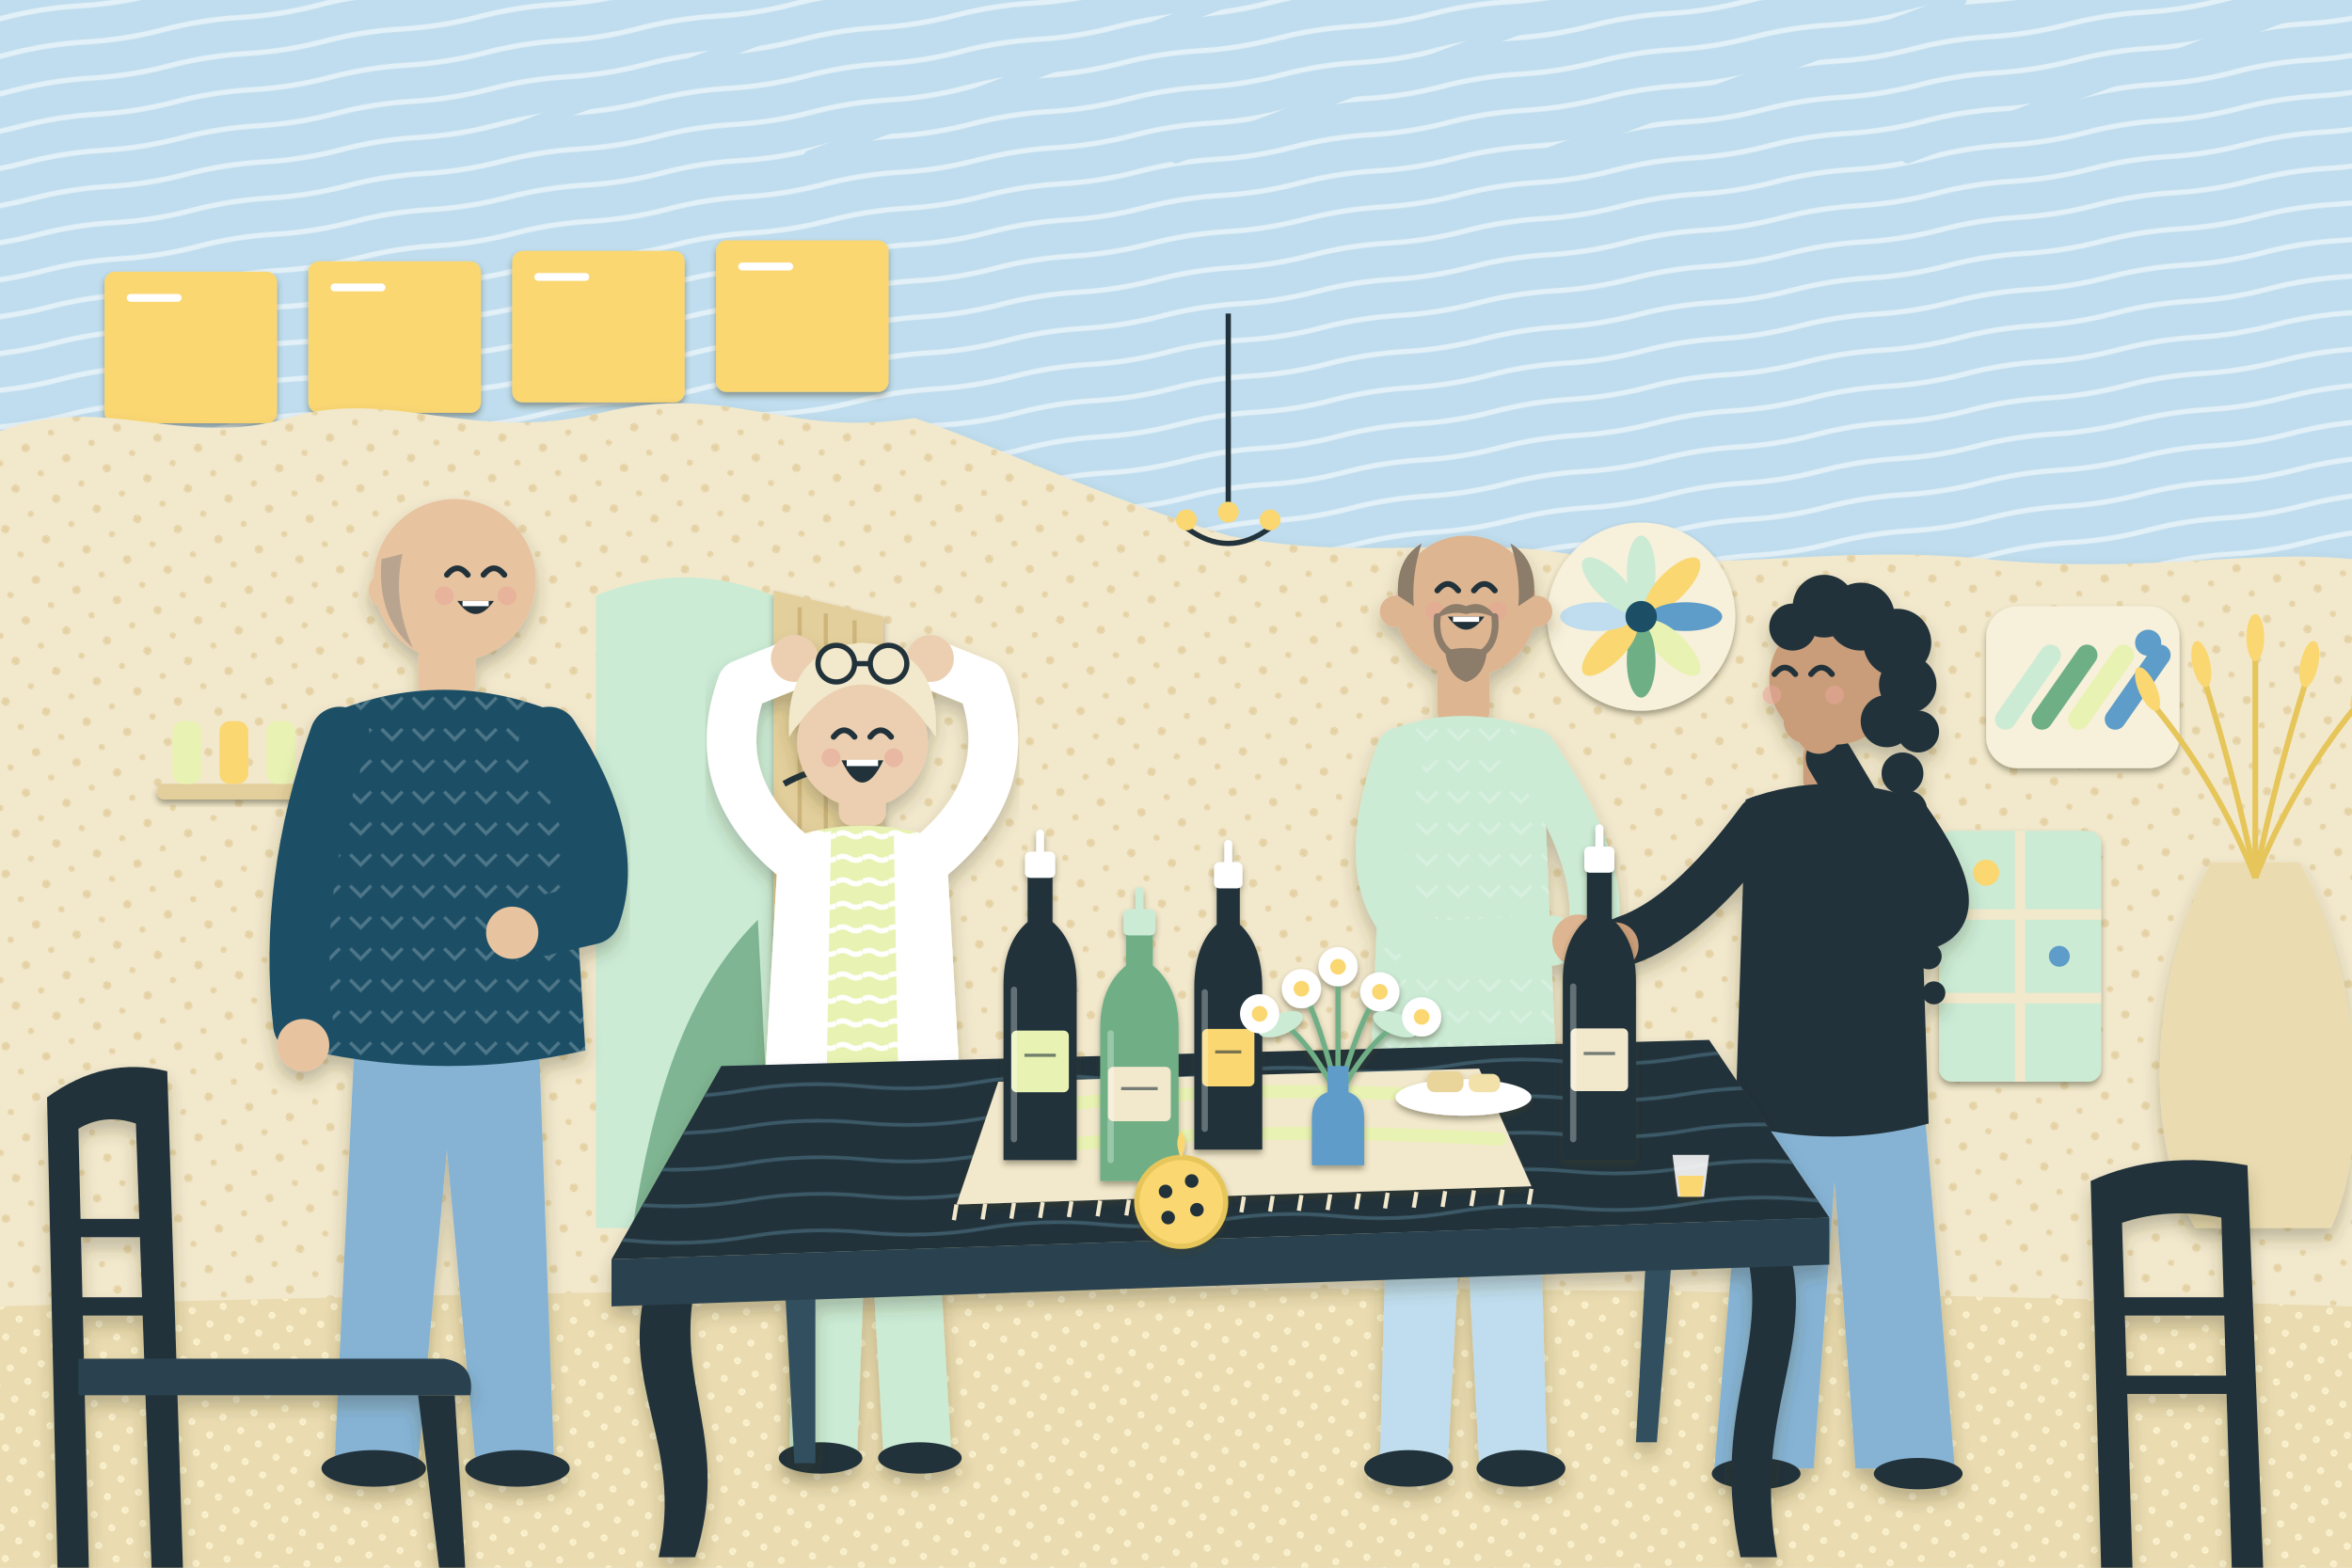
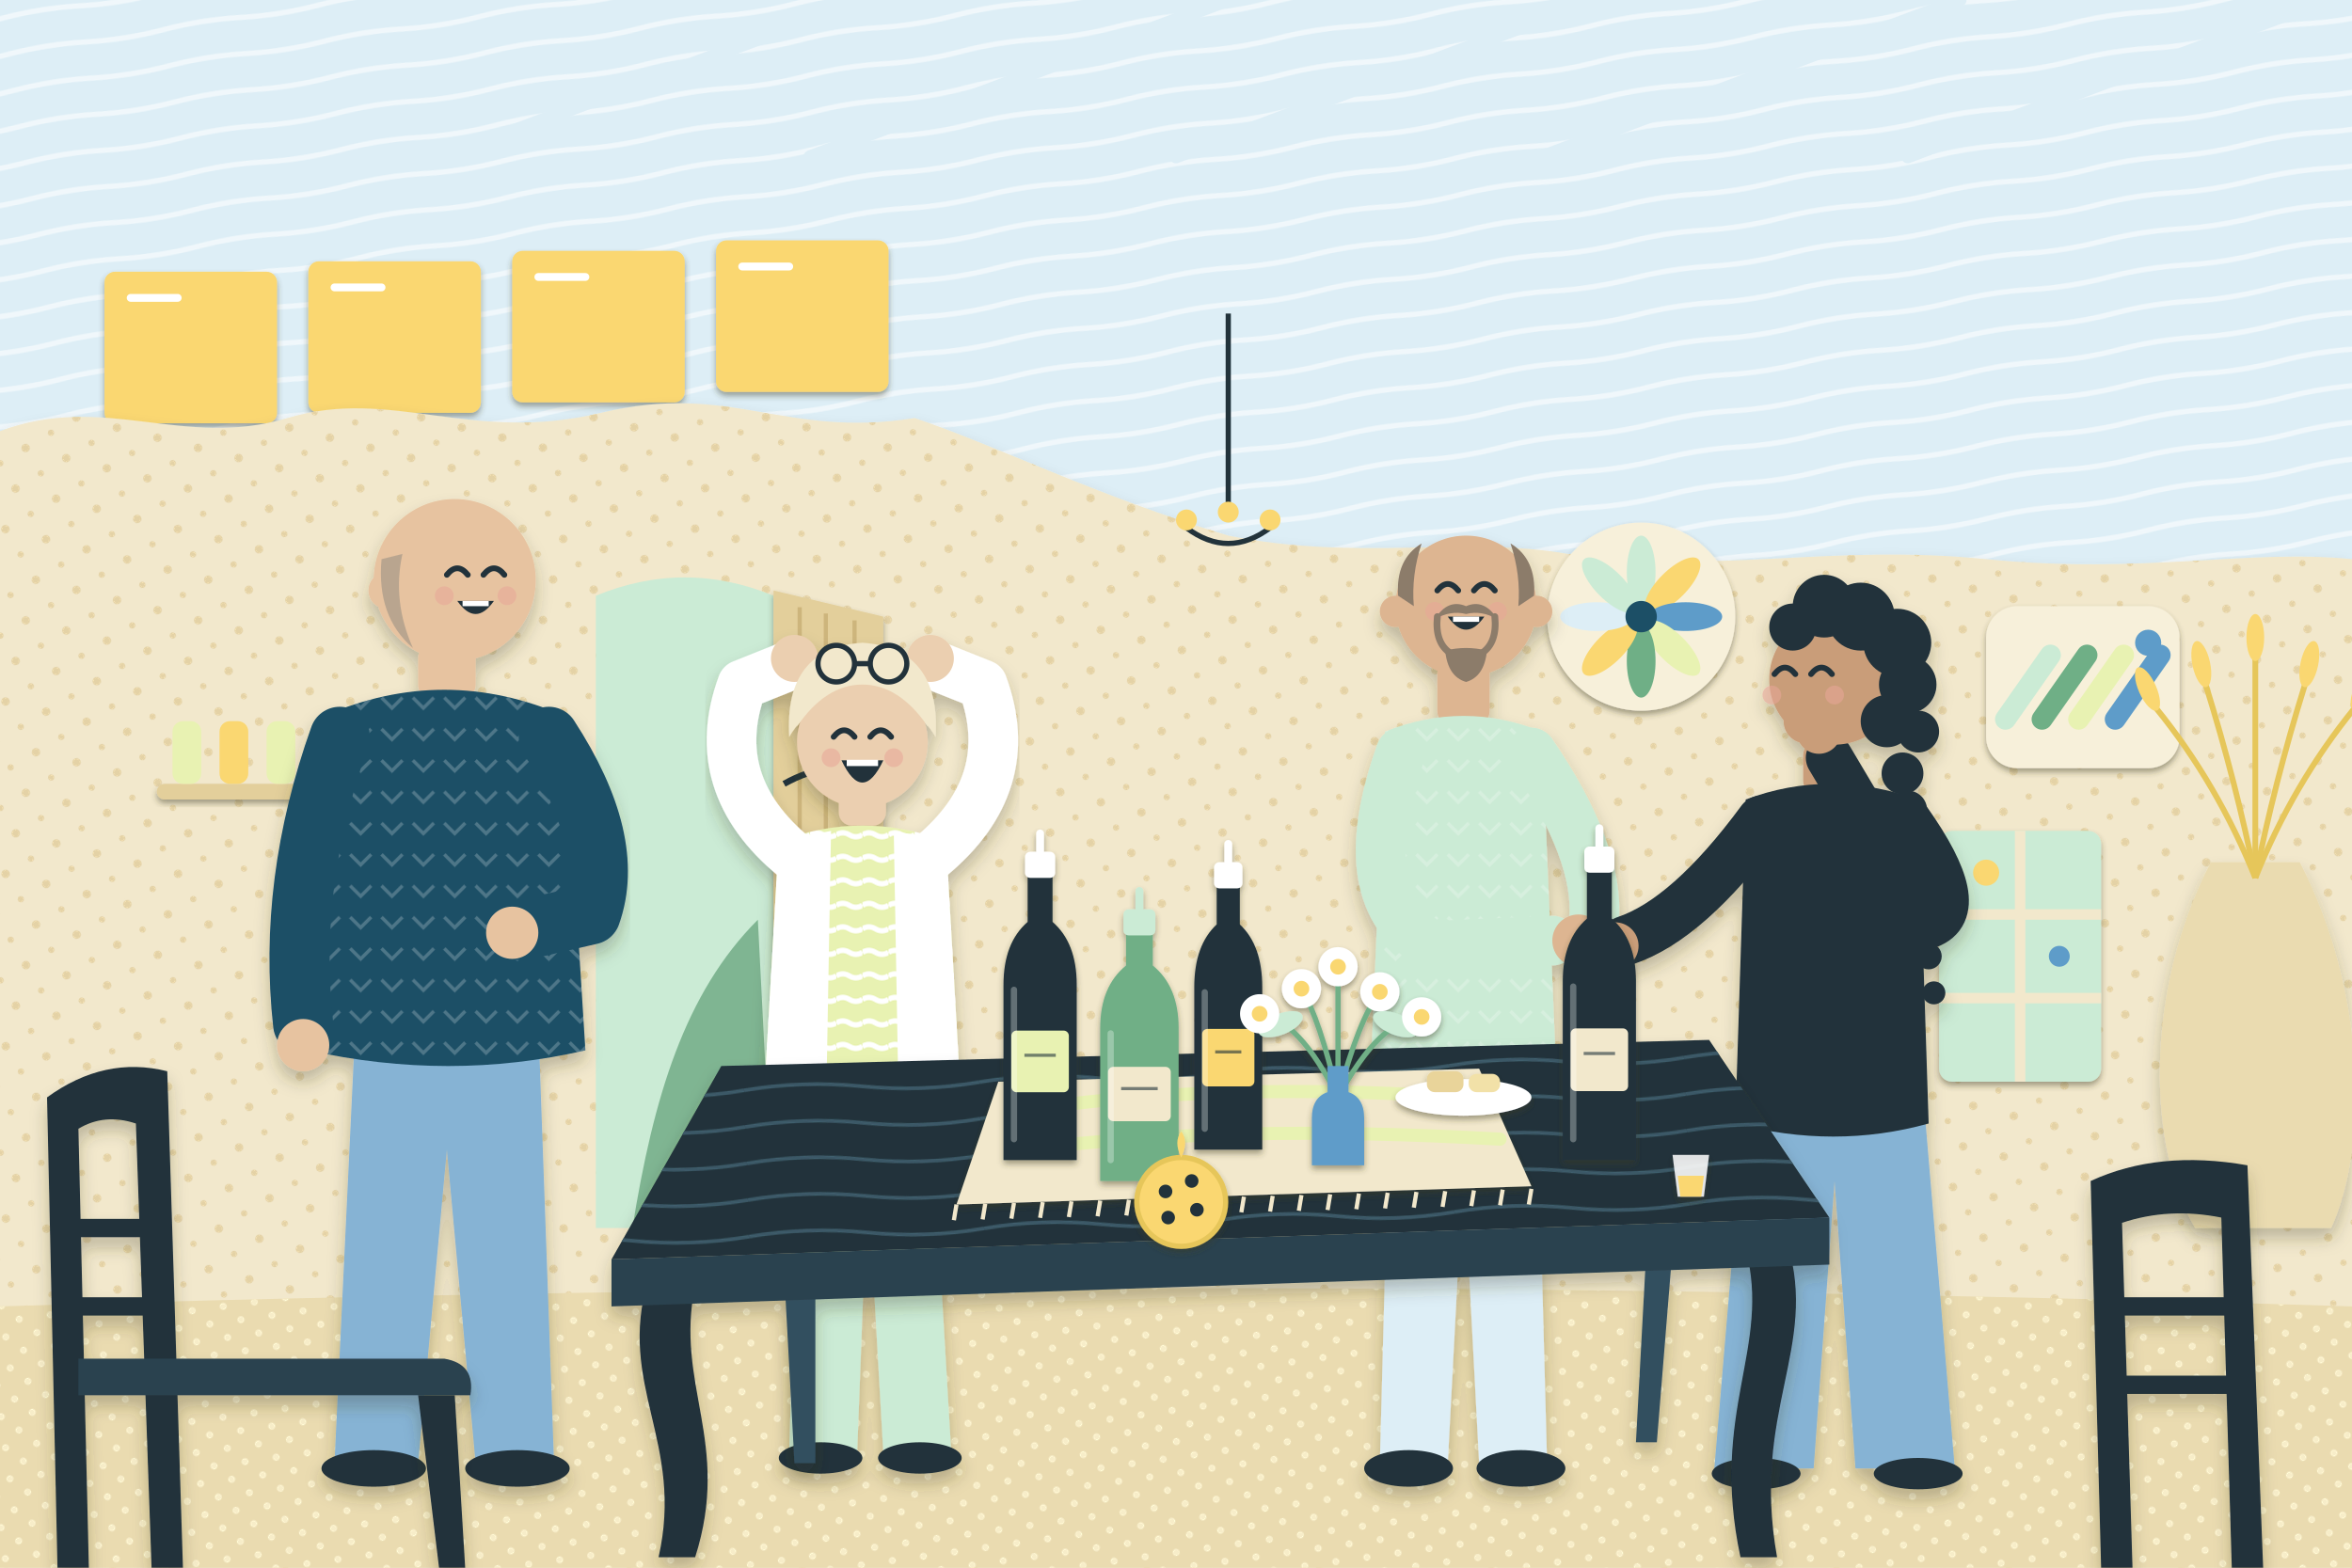
<svg xmlns="http://www.w3.org/2000/svg" viewBox="0 0 900 600">
  <defs>
    <filter id="mp" x="-10%" y="-10%" width="120%" height="130%">
      <feDropShadow dx="0" dy="4" stdDeviation="3" flood-color="#3a3a2a" flood-opacity=".28" />
    </filter>
    <filter id="mpS" x="-30%" y="-30%" width="160%" height="180%">
      <feDropShadow dx="0" dy="1.5" stdDeviation="1.2" flood-color="#3a3a2a" flood-opacity=".45" />
    </filter>
    <pattern id="mEarth" width="16" height="16" patternUnits="userSpaceOnUse" patternTransform="rotate(14)">
      <circle cx="3" cy="4" r="1.6" fill="#E4D2A6" />
      <circle cx="11" cy="12" r="1.2" fill="#E4D2A6" />
    </pattern>
    <pattern id="mRoof" width="60" height="14" patternUnits="userSpaceOnUse" patternTransform="rotate(-9)">
      <path d="M0 7 Q15 5.5 30 7 T60 7" fill="none" stroke="#FFFFFF" stroke-opacity=".55" stroke-width="2" stroke-linecap="round" />
    </pattern>
    <pattern id="mFloor" width="12" height="12" patternUnits="userSpaceOnUse" patternTransform="rotate(-8)">
      <circle cx="3" cy="3" r="1.4" fill="#F7EDC9" />
      <circle cx="9" cy="9" r="1.4" fill="#F7EDC9" />
    </pattern>
    <pattern id="mStripe" width="10" height="9" patternUnits="userSpaceOnUse">
      <rect width="10" height="9" fill="#E8F2B2" />
      <path d="M0 4.5 Q2.5 3 5 4.5 T10 4.5" fill="none" stroke="#FFFFFF" stroke-width="2" />
    </pattern>
    <pattern id="mKnit" width="12" height="12" patternUnits="userSpaceOnUse">
      <path d="M2 3 l4 4 l4 -4" fill="none" stroke="#FFFFFF" stroke-opacity=".22" stroke-width="1.3" />
    </pattern>
    <pattern id="mGrain" width="90" height="14" patternUnits="userSpaceOnUse" patternTransform="rotate(-2)">
      <path d="M0 7 Q22 4 45 7 T90 7" fill="none" stroke="#3B5866" stroke-width="1.4" />
    </pattern>
  </defs>
  <rect width="900" height="600" fill="#FAF7EF" />
-   <path d="M0 0H900V300H0z" fill="#BFDDEE" />
+   <path d="M0 0H900V300H0z" fill="#DDEEF6" />
  <path d="M0 0H900V300H0z" fill="url(#mRoof)" />
-   <path d="M330 0 L170 60" stroke="#BFDDEE" stroke-width="5" stroke-linecap="round" />
-   <path d="M470 0 L310 60" stroke="#BFDDEE" stroke-width="5" stroke-linecap="round" />
-   <path d="M610 0 L450 60" stroke="#BFDDEE" stroke-width="5" stroke-linecap="round" />
-   <path d="M750 0 L590 60" stroke="#BFDDEE" stroke-width="5" stroke-linecap="round" />
-   <path d="M890 0 L730 60" stroke="#BFDDEE" stroke-width="5" stroke-linecap="round" />
+   <path d="M330 0 L170 60" stroke="#DDEEF6" stroke-width="5" stroke-linecap="round" />
+   <path d="M470 0 L310 60" stroke="#DDEEF6" stroke-width="5" stroke-linecap="round" />
+   <path d="M610 0 L450 60" stroke="#DDEEF6" stroke-width="5" stroke-linecap="round" />
+   <path d="M750 0 L590 60" stroke="#DDEEF6" stroke-width="5" stroke-linecap="round" />
+   <path d="M890 0 L730 60" stroke="#DDEEF6" stroke-width="5" stroke-linecap="round" />
  <rect x="40" y="104" width="66" height="58" rx="4" fill="#FAD771" filter="url(#mpS)" />
  <path d="M50 114 l18 0" stroke="#FFFFFF" stroke-width="3" stroke-linecap="round" />
  <rect x="118" y="100" width="66" height="58" rx="4" fill="#FAD771" filter="url(#mpS)" />
  <path d="M128 110 l18 0" stroke="#FFFFFF" stroke-width="3" stroke-linecap="round" />
  <rect x="196" y="96" width="66" height="58" rx="4" fill="#FAD771" filter="url(#mpS)" />
  <path d="M206 106 l18 0" stroke="#FFFFFF" stroke-width="3" stroke-linecap="round" />
  <rect x="274" y="92" width="66" height="58" rx="4" fill="#FAD771" filter="url(#mpS)" />
  <path d="M284 102 l18 0" stroke="#FFFFFF" stroke-width="3" stroke-linecap="round" />
  <path d="M0 165 C40 150 70 172 110 160 C150 148 180 170 230 158 C280 146 300 168 350 160 C380 170 420 190 470 205 C520 215 560 205 600 212 C660 220 700 208 760 214 C820 220 860 210 900 214 V600H0z" fill="#F2E8CC" filter="url(#mp)" />
  <path d="M0 165 C40 150 70 172 110 160 C150 148 180 170 230 158 C280 146 300 168 350 160 C380 170 420 190 470 205 C520 215 560 205 600 212 C660 220 700 208 760 214 C820 220 860 210 900 214 V600H0z" fill="url(#mEarth)" />
  <circle cx="628" cy="236" r="36" fill="#F7F0DA" filter="url(#mpS)" />
  <ellipse cx="628" cy="219" rx="5.5" ry="14" fill="#CBEBD5" transform="rotate(0 628 236)" />
  <ellipse cx="628" cy="219" rx="5.5" ry="14" fill="#FAD771" transform="rotate(45 628 236)" />
  <ellipse cx="628" cy="219" rx="5.5" ry="14" fill="#5E9CC9" transform="rotate(90 628 236)" />
  <ellipse cx="628" cy="219" rx="5.5" ry="14" fill="#E8F2B2" transform="rotate(135 628 236)" />
  <ellipse cx="628" cy="219" rx="5.5" ry="14" fill="#6FAF86" transform="rotate(180 628 236)" />
  <ellipse cx="628" cy="219" rx="5.5" ry="14" fill="#FAD771" transform="rotate(225 628 236)" />
-   <ellipse cx="628" cy="219" rx="5.5" ry="14" fill="#BFDDEE" transform="rotate(270 628 236)" />
+   <ellipse cx="628" cy="219" rx="5.5" ry="14" fill="#DDEEF6" transform="rotate(270 628 236)" />
  <ellipse cx="628" cy="219" rx="5.5" ry="14" fill="#CBEBD5" transform="rotate(315 628 236)" />
  <circle cx="628" cy="236" r="6" fill="#1C4F66" />
  <rect x="760" y="232" width="74" height="62" rx="12" fill="#F7F0DA" filter="url(#mpS)" />
  <rect x="772" y="244" width="8" height="38" rx="4" fill="#CBEBD5" transform="rotate(35 776 263)" />
  <rect x="786" y="244" width="8" height="38" rx="4" fill="#6FAF86" transform="rotate(35 790 263)" />
  <rect x="800" y="244" width="8" height="38" rx="4" fill="#E8F2B2" transform="rotate(35 804 263)" />
  <rect x="814" y="244" width="8" height="38" rx="4" fill="#5E9CC9" transform="rotate(35 818 263)" />
  <circle cx="822" cy="246" r="5" fill="#5E9CC9" />
  <path d="M470 120V196M454 202 Q470 214 486 202" stroke="#22333B" stroke-width="2" fill="none" />
  <circle cx="454" cy="199" r="4" fill="#FAD771" />
  <circle cx="470" cy="196" r="4" fill="#FAD771" />
  <circle cx="486" cy="199" r="4" fill="#FAD771" />
  <path d="M228 228 Q262 214 296 228 V470 H228z" fill="#CBEBD5" />
  <path d="M242 470 C250 420 262 380 290 352 L296 470z" fill="#7FB592" />
  <path d="M296 226 L338 236 V468 L296 470z" fill="#E3CF9B" filter="url(#mpS)" />
  <path d="M306 232.4 V469" stroke="#CDB57C" stroke-width="1.6" />
  <path d="M316 234.8 V469" stroke="#CDB57C" stroke-width="1.6" />
  <path d="M327 237.44 V469" stroke="#CDB57C" stroke-width="1.6" />
  <path d="M300 300 Q318 290 334 296" stroke="#22333B" stroke-width="2.4" fill="none" />
  <rect x="742" y="318" width="62" height="96" rx="5" fill="#CBEBD5" filter="url(#mpS)" />
  <path d="M773 318V414M742 350H804M742 382H804" stroke="#F2E8CC" stroke-width="4" />
  <circle cx="760" cy="334" r="5" fill="#FAD771" />
  <circle cx="788" cy="366" r="4" fill="#5E9CC9" />
  <rect x="60" y="300" width="80" height="6" rx="3" fill="#E3CF9B" filter="url(#mpS)" />
  <rect x="66" y="276" width="11" height="24" rx="4" fill="#E8F2B2" />
  <rect x="84" y="276" width="11" height="24" rx="4" fill="#FAD771" />
  <rect x="102" y="276" width="11" height="24" rx="4" fill="#E8F2B2" />
  <rect x="120" y="276" width="11" height="24" rx="4" fill="#CBEBD5" />
  <path d="M846 330 C820 380 822 440 840 470 H892 C906 440 906 380 880 330z" fill="#EADBB0" filter="url(#mp)" />
  <path d="M863 336 Q848.6 300 825 271" stroke="#E6C65A" stroke-width="2.2" fill="none" />
  <ellipse cx="825" cy="263" rx="3.4" ry="9" fill="#FAD771" transform="rotate(-24 825 271)" />
  <path d="M863 336 Q855.8 300 844 262" stroke="#E6C65A" stroke-width="2.2" fill="none" />
  <ellipse cx="844" cy="254" rx="3.4" ry="9" fill="#FAD771" transform="rotate(-12 844 262)" />
  <path d="M863 336 Q863.0 300 863 252" stroke="#E6C65A" stroke-width="2.2" fill="none" />
  <ellipse cx="863" cy="244" rx="3.4" ry="9" fill="#FAD771" transform="rotate(0 863 252)" />
  <path d="M863 336 Q870.2 300 882 262" stroke="#E6C65A" stroke-width="2.2" fill="none" />
  <ellipse cx="882" cy="254" rx="3.4" ry="9" fill="#FAD771" transform="rotate(12 882 262)" />
  <path d="M863 336 Q877.4 300 901 271" stroke="#E6C65A" stroke-width="2.2" fill="none" />
  <ellipse cx="901" cy="263" rx="3.4" ry="9" fill="#FAD771" transform="rotate(24 901 271)" />
  <path d="M0 500 Q450 486 900 500 V600H0z" fill="#EADBB0" />
  <path d="M0 500 Q450 486 900 500 V600H0z" fill="url(#mFloor)" />
  <g filter="url(#mp)">
    <path d="M136 392 L128 560 H160 L171 440 L182 560 H212 L206 392z" fill="#86B3D4" />
    <ellipse cx="143" cy="562" rx="20" ry="7" fill="#22333B" />
    <ellipse cx="198" cy="562" rx="20" ry="7" fill="#22333B" />
    <rect x="160" y="246" width="22" height="22" rx="6" fill="#E7C3A0" />
    <path d="M124 274 Q170 254 216 274 L224 402 Q172 414 118 402z" fill="#1C4F66" />
    <path d="M124 274 Q170 254 216 274 L224 402 Q172 414 118 402z" fill="url(#mKnit)" />
    <path d="M130 282 Q110 338 116 392" stroke="#1C4F66" stroke-width="23" fill="none" stroke-linecap="round" stroke-linejoin="round" />
    <path d="M210 282 Q236 322 226 350 L200 356" stroke="#1C4F66" stroke-width="23" fill="none" stroke-linecap="round" stroke-linejoin="round" />
    <circle cx="116" cy="400" r="10" fill="#E7C3A0" />
    <circle cx="196" cy="357" r="10" fill="#E7C3A0" />
    <circle cx="174" cy="222" r="31" fill="#E7C3A0" />
    <circle cx="148" cy="226" r="7" fill="#E7C3A0" />
    <path d="M146 214 Q144 236 158 248 Q150 230 154 212z" fill="#B9A58F" />
    <path d="M171.0 220 q4 -5 8 0 M185.0 220 q4 -5 8 0" stroke="#22333B" stroke-width="2.2" fill="none" stroke-linecap="round" />
    <path d="M175 230 Q182 240 189 230z" fill="#22333B" />
    <path d="M177 231 H187" stroke="#FFFFFF" stroke-width="2" />
    <circle cx="170" cy="228" r="3.6" fill="#E8A598" opacity=".55" />
    <circle cx="194" cy="228" r="3.6" fill="#E8A598" opacity=".55" />
  </g>
  <g filter="url(#mp)">
    <path d="M306 420 L302 556 H328 L332 450 L338 556 H364 L356 420z" fill="#CBEBD5" />
    <ellipse cx="314" cy="558" rx="16" ry="6" fill="#22333B" />
    <ellipse cx="352" cy="558" rx="16" ry="6" fill="#22333B" />
    <rect x="321" y="298" width="18" height="18" rx="5" fill="#EBCFB0" />
    <path d="M298 322 Q330 310 362 322 L368 426 Q330 434 292 426z" fill="url(#mStripe)" />
    <path d="M298 322 L318 318 L316 430 L292 426z M362 322 L342 318 L344 430 L368 426z" fill="#FFFFFF" />
    <path d="M304 328 Q270 300 284 262 L304 254" stroke="#FFFFFF" stroke-width="19" fill="none" stroke-linecap="round" stroke-linejoin="round" />
    <path d="M356 328 Q390 300 376 262 L356 254" stroke="#FFFFFF" stroke-width="19" fill="none" stroke-linecap="round" stroke-linejoin="round" />
    <circle cx="304" cy="252" r="9" fill="#EBCFB0" />
    <circle cx="356" cy="252" r="9" fill="#EBCFB0" />
    <path d="M302 282 Q300 248 330 246 Q360 248 358 282 Q350 268 330 266 Q310 268 302 282z" fill="#F2E8CC" />
    <circle cx="330" cy="284" r="25" fill="#EBCFB0" />
    <path d="M305 278 Q306 254 330 254 Q354 254 355 278 Q344 262 330 262 Q316 262 305 278z" fill="#F2E8CC" />
    <circle cx="320" cy="254" r="7" fill="none" stroke="#22333B" stroke-width="2" />
    <circle cx="340" cy="254" r="7" fill="none" stroke="#22333B" stroke-width="2" />
    <path d="M327 254h6" stroke="#22333B" stroke-width="2" />
    <path d="M319.0 282 q4 -5 8 0 M333.0 282 q4 -5 8 0" stroke="#22333B" stroke-width="2.2" fill="none" stroke-linecap="round" />
    <path d="M322 291 Q330 308 338 291z" fill="#22333B" />
    <path d="M324 292 H336" stroke="#FFFFFF" stroke-width="2.4" />
    <circle cx="318" cy="290" r="3.6" fill="#E8A598" opacity=".55" />
    <circle cx="342" cy="290" r="3.6" fill="#E8A598" opacity=".55" />
  </g>
  <g filter="url(#mp)">
-     <path d="M532 410 L528 560 H554 L560 446 L566 560 H592 L588 410z" fill="#BFDDEE" />
+     <path d="M532 410 L528 560 H554 L560 446 L566 560 H592 L588 410z" fill="#DDEEF6" />
    <ellipse cx="539" cy="562" rx="17" ry="7" fill="#22333B" />
    <ellipse cx="582" cy="562" rx="17" ry="7" fill="#22333B" />
    <rect x="550" y="252" width="20" height="26" rx="6" fill="#DDB591" />
    <path d="M530 280 Q560 268 590 280 L596 422 Q560 432 524 422z" fill="#CBEBD5" />
    <path d="M530 280 Q560 268 590 280 L596 422 Q560 432 524 422z" fill="url(#mKnit)" />
    <path d="M536 288 Q516 344 548 362 L594 360" stroke="#CBEBD5" stroke-width="19" fill="none" stroke-linecap="round" stroke-linejoin="round" />
    <path d="M586 288 Q612 326 610 352" stroke="#CBEBD5" stroke-width="19" fill="none" stroke-linecap="round" stroke-linejoin="round" />
    <circle cx="604" cy="360" r="10" fill="#DDB591" />
    <circle cx="534" cy="234" r="6" fill="#DDB591" />
    <circle cx="588" cy="234" r="6" fill="#DDB591" />
    <circle cx="561" cy="232" r="27" fill="#DDB591" />
    <path d="M535 228 Q534 214 544 208 Q540 220 541 232z M587 228 Q588 214 578 208 Q582 220 581 232z" fill="#8C7B6B" />
    <path d="M550.0 226 q4 -5 8 0 M564.0 226 q4 -5 8 0" stroke="#22333B" stroke-width="2.2" fill="none" stroke-linecap="round" />
    <path d="M554 236 Q561 246 568 236z" fill="#22333B" />
    <path d="M556 237 H566" stroke="#FFFFFF" stroke-width="2" />
    <circle cx="549" cy="234" r="3.6" fill="#E8A598" opacity=".55" />
    <circle cx="573" cy="234" r="3.6" fill="#E8A598" opacity=".55" />
    <path d="M549 237 Q554 229 561 232 Q568 229 573 237 Q567 233.5 561 235 Q555 233.5 549 237z" fill="#8C7B6B" />
    <path d="M550 236 Q549 246 555 250 M572 236 Q573 246 567 250" stroke="#8C7B6B" stroke-width="2.6" fill="none" stroke-linecap="round" />
    <path d="M553 249 Q561 247 569 249 Q568 259 561 261 Q554 259 553 249z" fill="#8C7B6B" />
  </g>
  <g filter="url(#mp)">
    <path d="M668 420 L656 562 H694 L702 452 L710 562 H748 L736 420z" fill="#86B3D4" />
    <ellipse cx="672" cy="564" rx="17" ry="6" fill="#22333B" />
    <ellipse cx="734" cy="564" rx="17" ry="6" fill="#22333B" />
    <circle cx="728" cy="296" r="8.0" fill="#22333B" />
    <circle cx="730" cy="310" r="7.4" fill="#22333B" />
    <circle cx="732" cy="324" r="6.8" fill="#22333B" />
    <circle cx="734" cy="338" r="6.2" fill="#22333B" />
    <circle cx="736" cy="352" r="5.6" fill="#22333B" />
    <circle cx="738" cy="366" r="5.0" fill="#22333B" />
    <circle cx="740" cy="380" r="4.4" fill="#22333B" />
    <rect x="690" y="284" width="18" height="20" rx="5" fill="#C99D79" />
    <path d="M668 306 Q700 294 734 306 L738 430 Q702 440 664 430z" fill="#22333B" />
    <path d="M674 314 Q646 352 622 360" stroke="#22333B" stroke-width="19" fill="none" stroke-linecap="round" stroke-linejoin="round" />
    <circle cx="618" cy="362" r="9" fill="#C99D79" />
    <path d="M730 314 Q754 348 738 354 L700 290" stroke="#22333B" stroke-width="18" fill="none" stroke-linecap="round" stroke-linejoin="round" />
    <circle cx="696" cy="280" r="8.5" fill="#C99D79" />
    <circle cx="702" cy="260" r="25" fill="#C99D79" />
    <circle cx="712" cy="236" r="13" fill="#22333B" />
    <circle cx="726" cy="246" r="13" fill="#22333B" />
    <circle cx="730" cy="262" r="11" fill="#22333B" />
    <circle cx="698" cy="232" r="12" fill="#22333B" />
    <circle cx="686" cy="240" r="9" fill="#22333B" />
    <circle cx="722" cy="276" r="10" fill="#22333B" />
    <circle cx="734" cy="280" r="8" fill="#22333B" />
    <path d="M679.0 258 q4 -5 8 0 M693.0 258 q4 -5 8 0" stroke="#22333B" stroke-width="2.2" fill="none" stroke-linecap="round" />
    <circle cx="678" cy="266" r="3.6" fill="#E8A598" opacity=".55" />
    <circle cx="702" cy="266" r="3.6" fill="#E8A598" opacity=".55" />
    <circle cx="691" cy="276" r="8.5" fill="#C99D79" />
  </g>
  <g filter="url(#mp)">
    <path d="M248 490 C236 530 262 552 252 596 L266 596 C280 552 258 530 266 492z" fill="#22333B" />
    <path d="M684 476 C696 516 670 540 680 596 L666 596 C654 540 678 516 668 478z" fill="#22333B" />
    <path d="M300 486 L304 560 L312 560 L312 486z M630 478 L626 552 L634 552 L640 478z" fill="#33505E" />
    <path d="M234 482 L700 466 L700 484 L234 500z" fill="#2C4250" />
    <path d="M276 408 L654 398 L700 466 L234 482z" fill="#22333B" />
    <path d="M276 408 L654 398 L700 466 L234 482z" fill="url(#mGrain)" />
  </g>
  <path d="M382 414 L566 409 L586 454 L366 461z" fill="#F2E8CC" filter="url(#mpS)" />
  <path d="M398 424 Q470 414 560 420 M392 440 Q470 430 574 436" stroke="#E8F2B2" stroke-width="5" fill="none" stroke-linecap="round" />
  <path d="M366 461.0 l-1 6 M377 460.7 l-1 6 M388 460.4 l-1 6 M399 460.1 l-1 6 M410 459.8 l-1 6 M421 459.5 l-1 6 M432 459.2 l-1 6 M443 458.9 l-1 6 M454 458.6 l-1 6 M465 458.3 l-1 6 M476 458.0 l-1 6 M487 457.7 l-1 6 M498 457.4 l-1 6 M509 457.1 l-1 6 M520 456.8 l-1 6 M531 456.5 l-1 6 M542 456.2 l-1 6 M553 455.9 l-1 6 M564 455.6 l-1 6 M575 455.3 l-1 6 M586 455.0 l-1 6 " stroke="#F2E8CC" stroke-width="1.6" />
  <g filter="url(#mpS)">
    <path d="M384.0 444 V376.84 Q384.0 360.84 393.24 352.84 V334 H402.76 V352.84 Q412.0 360.84 412.0 376.84 V444z" fill="#22333B" />
    <rect x="392.24" y="326" width="11.52" height="10" rx="2" fill="#FFFFFF" />
    <path d="M398 326 l0 -7" stroke="#FFFFFF" stroke-width="3" stroke-linecap="round" />
    <rect x="387.0" y="394.44" width="22" height="23.6" rx="2" fill="#E8F2B2" />
    <path d="M392.0 403.88 h12" stroke="#22333B" stroke-width="1.2" opacity=".6" />
    <path d="M388.0 378.84 V436" stroke="#FFFFFF" stroke-opacity=".3" stroke-width="2.4" stroke-linecap="round" />
    <path d="M421.0 452 V393.52 Q421.0 377.52 430.9 369.52 V356 H441.1 V369.52 Q451.0 377.52 451.0 393.52 V452z" fill="#6FAF86" />
    <rect x="429.9" y="348" width="12.2" height="10" rx="2" fill="#CBEBD5" />
    <path d="M436 348 l0 -7" stroke="#CBEBD5" stroke-width="3" stroke-linecap="round" />
    <rect x="424.0" y="408.32" width="24" height="20.8" rx="2" fill="#F2E8CC" />
    <path d="M429.0 416.64 h14" stroke="#22333B" stroke-width="1.2" opacity=".6" />
    <path d="M425.0 395.52 V444" stroke="#FFFFFF" stroke-opacity=".3" stroke-width="2.4" stroke-linecap="round" />
    <path d="M457.0 440 V377.8 Q457.0 361.8 465.58 353.8 V338 H474.42 V353.8 Q483.0 361.8 483.0 377.8 V440z" fill="#22333B" />
    <rect x="464.58" y="330" width="10.84" height="10" rx="2" fill="#FFFFFF" />
    <path d="M470 330 l0 -7" stroke="#FFFFFF" stroke-width="3" stroke-linecap="round" />
    <rect x="460.0" y="393.8" width="20" height="22.0" rx="2" fill="#FAD771" />
    <path d="M465.0 402.6 h10" stroke="#22333B" stroke-width="1.2" opacity=".6" />
    <path d="M461.0 379.8 V432" stroke="#FFFFFF" stroke-opacity=".3" stroke-width="2.4" stroke-linecap="round" />
    <path d="M598.0 444 V375.6 Q598.0 359.6 607.24 351.6 V332 H616.76 V351.6 Q626.0 359.6 626.0 375.6 V444z" fill="#22333B" />
    <rect x="606.24" y="324" width="11.52" height="10" rx="2" fill="#FFFFFF" />
    <path d="M612 324 l0 -7" stroke="#FFFFFF" stroke-width="3" stroke-linecap="round" />
    <rect x="601.0" y="393.6" width="22" height="24.0" rx="2" fill="#F2E8CC" />
    <path d="M606.0 403.2 h12" stroke="#22333B" stroke-width="1.2" opacity=".6" />
    <path d="M602.0 377.6 V436" stroke="#FFFFFF" stroke-opacity=".3" stroke-width="2.4" stroke-linecap="round" />
    <path d="M512 420 Q497.0 390 482 388.0" stroke="#6FAF86" stroke-width="2" fill="none" />
    <path d="M512 420 Q505.0 390 498 378.4" stroke="#6FAF86" stroke-width="2" fill="none" />
    <path d="M512 420 Q512.0 390 512 370.0" stroke="#6FAF86" stroke-width="2" fill="none" />
    <path d="M512 420 Q520.0 390 528 379.6" stroke="#6FAF86" stroke-width="2" fill="none" />
    <path d="M512 420 Q528.0 390 544 389.2" stroke="#6FAF86" stroke-width="2" fill="none" />
    <ellipse cx="490" cy="392" rx="9" ry="4" fill="#CBEBD5" transform="rotate(-22 490 392)" />
    <ellipse cx="534" cy="392" rx="9" ry="4" fill="#CBEBD5" transform="rotate(22 534 392)" />
    <circle cx="482" cy="388.0" r="7.5" fill="#FFFFFF" />
    <circle cx="482" cy="388.0" r="3" fill="#FAD771" />
    <circle cx="498" cy="378.4" r="7.5" fill="#FFFFFF" />
    <circle cx="498" cy="378.4" r="3" fill="#FAD771" />
    <circle cx="512" cy="370.0" r="7.5" fill="#FFFFFF" />
    <circle cx="512" cy="370.0" r="3" fill="#FAD771" />
    <circle cx="528" cy="379.6" r="7.5" fill="#FFFFFF" />
    <circle cx="528" cy="379.6" r="3" fill="#FAD771" />
    <circle cx="544" cy="389.2" r="7.5" fill="#FFFFFF" />
    <circle cx="544" cy="389.2" r="3" fill="#FAD771" />
    <path d="M502 446 V428 Q502 420 508 418 V408 H516 V418 Q522 420 522 428 V446z" fill="#5E9CC9" />
    <circle cx="452" cy="460" r="17" fill="#FAD771" />
    <circle cx="452" cy="460" r="17" fill="none" stroke="#E6C65A" stroke-width="2" />
    <circle cx="446" cy="456" r="2.6" fill="#22333B" />
    <circle cx="456" cy="452" r="2.6" fill="#22333B" />
    <circle cx="458" cy="463" r="2.6" fill="#22333B" />
    <circle cx="447" cy="466" r="2.6" fill="#22333B" />
    <path d="M452 443 q-3 -6 0 -10 q3 4 0 10z" fill="#FAD771" />
    <ellipse cx="560" cy="420" rx="26" ry="7" fill="#FFFFFF" />
    <rect x="546" y="410" width="14" height="8" rx="3" fill="#E9D49A" />
    <rect x="562" y="411" width="12" height="7" rx="3" fill="#F2E1A8" />
    <path d="M640 442 h14 l-2 16 h-10z" fill="#FFFFFF" fill-opacity=".85" />
    <path d="M642 450 h10 l-1 8 h-8z" fill="#FAD771" />
  </g>
  <g filter="url(#mp)">
    <path d="M18 420 Q40 404 64 410 L70 600 H58 L52 430 Q40 426 30 432 L34 600 H22z" fill="#22333B" />
    <path d="M28 470 H60 M28 500 H62" stroke="#22333B" stroke-width="7" />
    <path d="M30 520 H170 Q182 522 180 534 H30z" fill="#2C4250" />
    <path d="M160 534 L168 600 H178 L174 534z" fill="#22333B" />
  </g>
  <g filter="url(#mp)">
    <path d="M800 452 Q826 440 860 446 L866 600 H854 L850 466 Q830 462 812 468 L816 600 H804z" fill="#22333B" />
    <path d="M812 500 H852 M812 530 H854" stroke="#22333B" stroke-width="7" />
  </g>
</svg>
